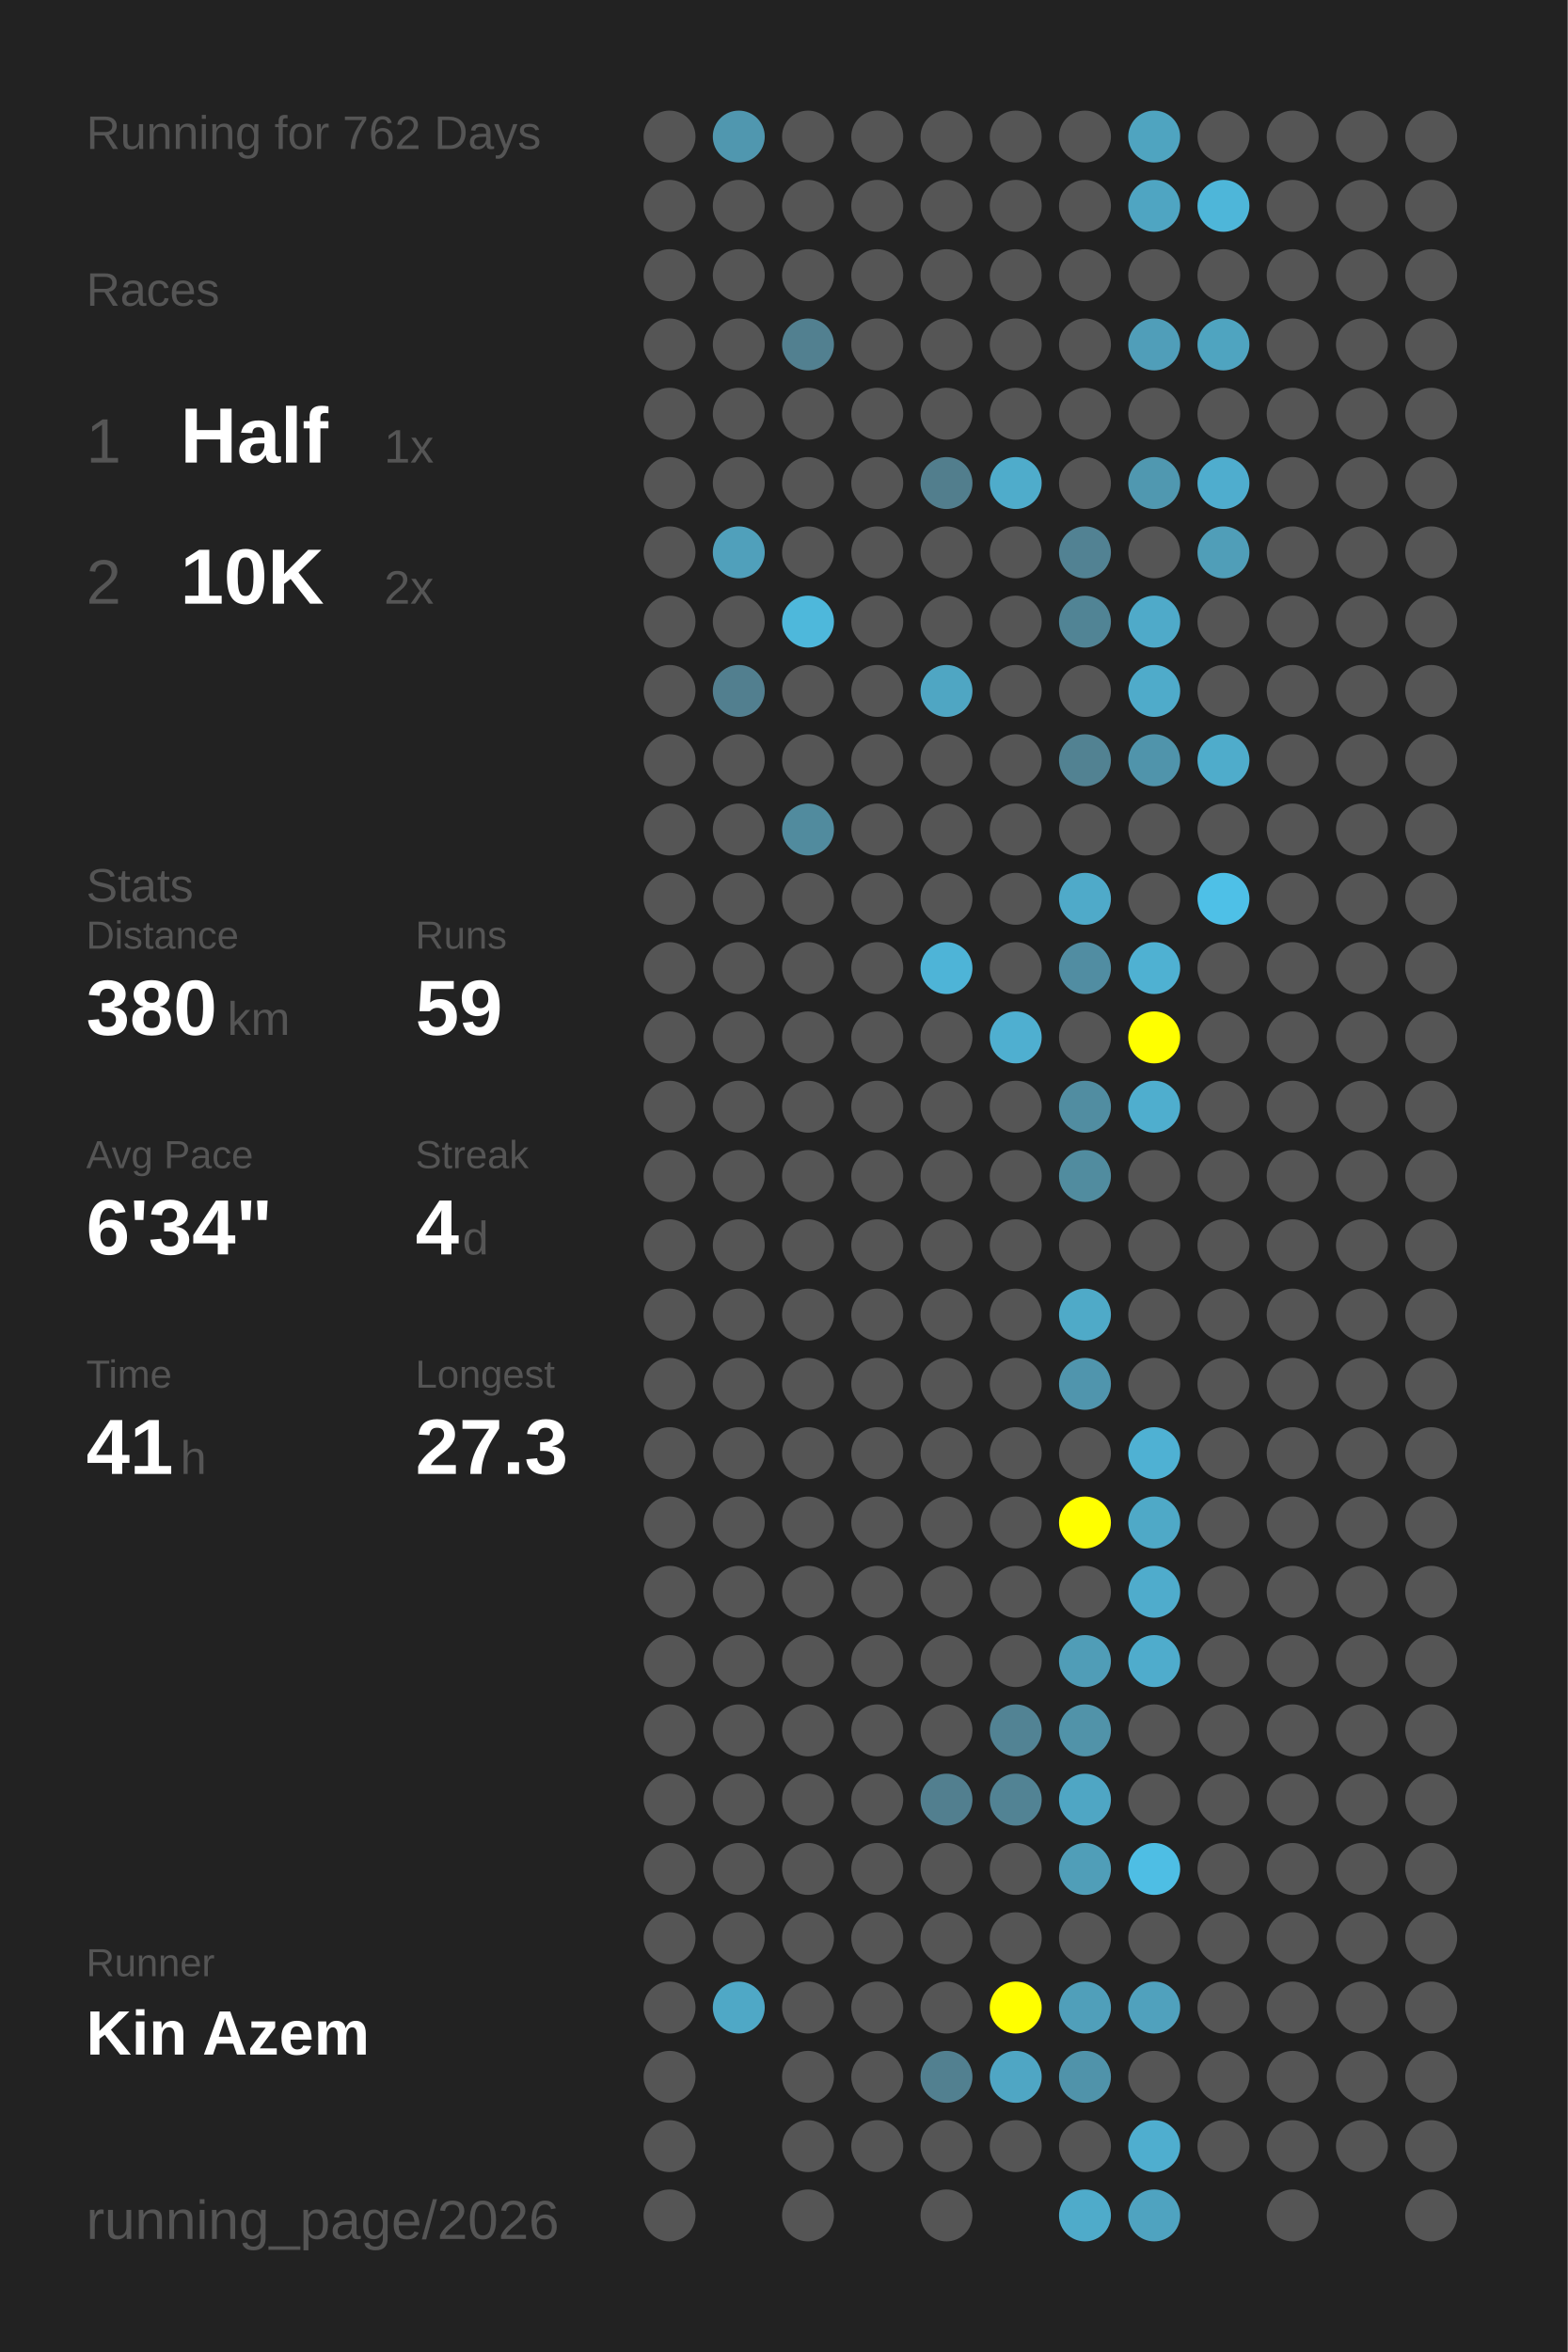
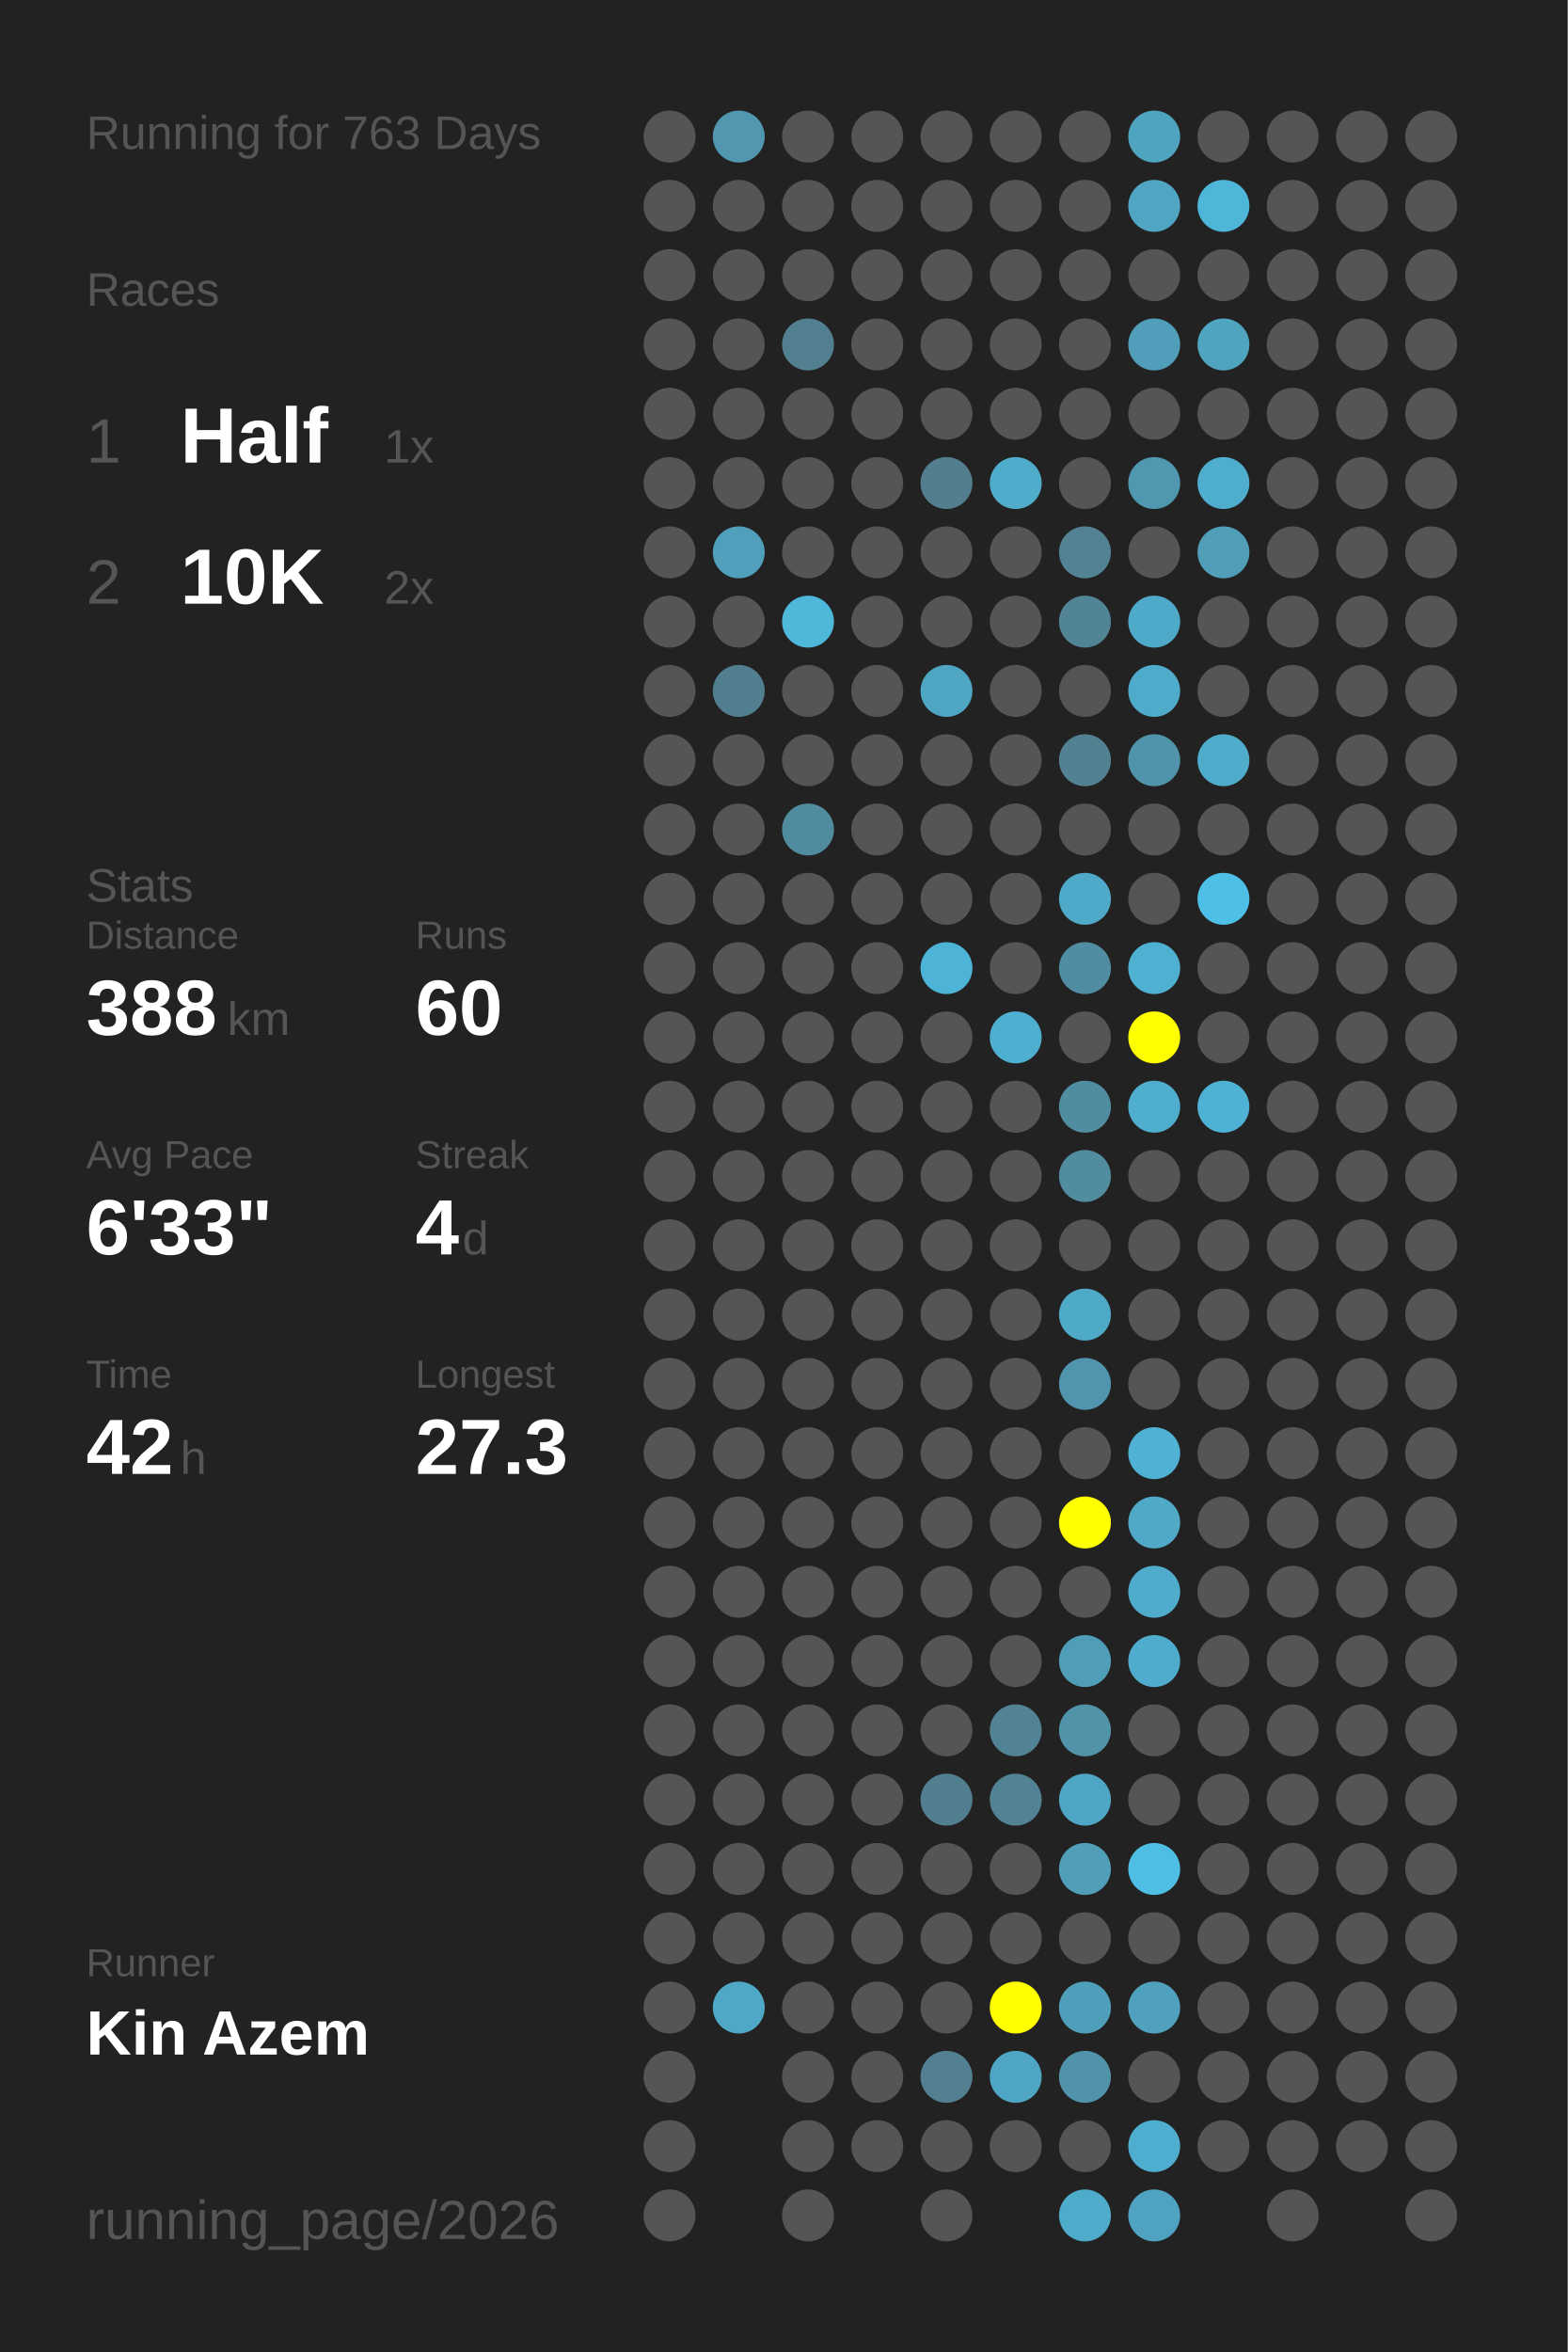
<svg xmlns="http://www.w3.org/2000/svg" baseProfile="full" height="300mm" version="1.1" viewBox="0,0,200,300" width="200mm">
  <defs />
  <rect fill="#222222" height="300" width="200" x="0" y="0" />
-   <text fill="#555555" style="font-size:6px; font-family:Arial;" x="11" y="19">Running for 762 Days</text>
+   <text fill="#555555" style="font-size:6px; font-family:Arial;" x="11" y="19">Running for 763 Days</text>
  <text fill="#555555" style="font-size:6px; font-family:Arial;" x="11" y="39">Races</text>
  <text fill="#555555" style="font-size:8px; font-family:Arial;" x="11" y="59">1</text>
  <text fill="#FFFFFF" style="font-size:10px; font-family:Arial; font-weight:bold;" x="23" y="59">Half</text>
  <text fill="#555555" style="font-size:6px; font-family:Arial;" x="49" y="59">1x</text>
  <text fill="#555555" style="font-size:8px; font-family:Arial;" x="11" y="77">2</text>
  <text fill="#FFFFFF" style="font-size:10px; font-family:Arial; font-weight:bold;" x="23" y="77">10K</text>
  <text fill="#555555" style="font-size:6px; font-family:Arial;" x="49" y="77">2x</text>
  <text fill="#555555" style="font-size:6px; font-family:Arial;" x="11" y="115">Stats</text>
  <text fill="#555555" style="font-size:5px; font-family:Arial;" x="11" y="121">Distance</text>
-   <text fill="#FFFFFF" style="font-size:10px; font-family:Arial; font-weight:bold;" x="11" y="132">380</text>
+   <text fill="#FFFFFF" style="font-size:10px; font-family:Arial; font-weight:bold;" x="11" y="132">388</text>
  <text fill="#555555" style="font-size:6px; font-family:Arial;" x="29" y="132">km</text>
  <text fill="#555555" style="font-size:5px; font-family:Arial;" x="53" y="121">Runs</text>
-   <text fill="#FFFFFF" style="font-size:10px; font-family:Arial; font-weight:bold;" x="53" y="132">59</text>
+   <text fill="#FFFFFF" style="font-size:10px; font-family:Arial; font-weight:bold;" x="53" y="132">60</text>
  <text fill="#555555" style="font-size:5px; font-family:Arial;" x="11" y="149">Avg Pace</text>
-   <text fill="#FFFFFF" style="font-size:10px; font-family:Arial; font-weight:bold;" x="11" y="160">6'34"</text>
+   <text fill="#FFFFFF" style="font-size:10px; font-family:Arial; font-weight:bold;" x="11" y="160">6'33"</text>
  <text fill="#555555" style="font-size:5px; font-family:Arial;" x="53" y="149">Streak</text>
  <text fill="#FFFFFF" style="font-size:10px; font-family:Arial; font-weight:bold;" x="53" y="160">4</text>
  <text fill="#555555" style="font-size:6px; font-family:Arial;" x="59" y="160">d</text>
  <text fill="#555555" style="font-size:5px; font-family:Arial;" x="11" y="177">Time</text>
-   <text fill="#FFFFFF" style="font-size:10px; font-family:Arial; font-weight:bold;" x="11" y="188">41</text>
+   <text fill="#FFFFFF" style="font-size:10px; font-family:Arial; font-weight:bold;" x="11" y="188">42</text>
  <text fill="#555555" style="font-size:6px; font-family:Arial;" x="23" y="188">h</text>
  <text fill="#555555" style="font-size:5px; font-family:Arial;" x="53" y="177">Longest</text>
  <text fill="#FFFFFF" style="font-size:10px; font-family:Arial; font-weight:bold;" x="53" y="188">27.3</text>
  <text fill="#555555" style="font-size:5px; font-family:Arial;" x="11" y="252.065">Runner</text>
  <text fill="#FFFFFF" style="font-size:8px; font-family:Arial; font-weight:bold;" x="11" y="262.065">Kin Azem</text>
  <text fill="#555555" style="font-size:7px; font-family:Arial;" x="11" y="285.581">running_page/2026</text>
  <circle cx="85.417" cy="17.419" fill="#555555" r="3.312" />
  <circle cx="85.417" cy="26.258" fill="#555555" r="3.312" />
  <circle cx="85.417" cy="35.097" fill="#555555" r="3.312" />
  <circle cx="85.417" cy="43.935" fill="#555555" r="3.312" />
  <circle cx="85.417" cy="52.774" fill="#555555" r="3.312" />
  <circle cx="85.417" cy="61.613" fill="#555555" r="3.312" />
  <circle cx="85.417" cy="70.452" fill="#555555" r="3.312" />
  <circle cx="85.417" cy="79.29" fill="#555555" r="3.312" />
  <circle cx="85.417" cy="88.129" fill="#555555" r="3.312" />
  <circle cx="85.417" cy="96.968" fill="#555555" r="3.312" />
  <circle cx="85.417" cy="105.806" fill="#555555" r="3.312" />
  <circle cx="85.417" cy="114.645" fill="#555555" r="3.312" />
  <circle cx="85.417" cy="123.484" fill="#555555" r="3.312" />
  <circle cx="85.417" cy="132.323" fill="#555555" r="3.312" />
  <circle cx="85.417" cy="141.161" fill="#555555" r="3.312" />
  <circle cx="85.417" cy="150" fill="#555555" r="3.312" />
  <circle cx="85.417" cy="158.839" fill="#555555" r="3.312" />
  <circle cx="85.417" cy="167.677" fill="#555555" r="3.312" />
  <circle cx="85.417" cy="176.516" fill="#555555" r="3.312" />
  <circle cx="85.417" cy="185.355" fill="#555555" r="3.312" />
  <circle cx="85.417" cy="194.194" fill="#555555" r="3.312" />
  <circle cx="85.417" cy="203.032" fill="#555555" r="3.312" />
  <circle cx="85.417" cy="211.871" fill="#555555" r="3.312" />
  <circle cx="85.417" cy="220.71" fill="#555555" r="3.312" />
  <circle cx="85.417" cy="229.548" fill="#555555" r="3.312" />
  <circle cx="85.417" cy="238.387" fill="#555555" r="3.312" />
  <circle cx="85.417" cy="247.226" fill="#555555" r="3.312" />
  <circle cx="85.417" cy="256.065" fill="#555555" r="3.312" />
  <circle cx="85.417" cy="264.903" fill="#555555" r="3.312" />
  <circle cx="85.417" cy="273.742" fill="#555555" r="3.312" />
  <circle cx="85.417" cy="282.581" fill="#555555" r="3.312" />
  <circle cx="94.25" cy="17.419" fill="#5097af" r="3.312" />
  <circle cx="94.25" cy="26.258" fill="#555555" r="3.312" />
  <circle cx="94.25" cy="35.097" fill="#555555" r="3.312" />
  <circle cx="94.25" cy="43.935" fill="#555555" r="3.312" />
  <circle cx="94.25" cy="52.774" fill="#555555" r="3.312" />
  <circle cx="94.25" cy="61.613" fill="#555555" r="3.312" />
  <circle cx="94.25" cy="70.452" fill="#50a0bb" r="3.312" />
  <circle cx="94.25" cy="79.29" fill="#555555" r="3.312" />
  <circle cx="94.25" cy="88.129" fill="#527f8f" r="3.312" />
  <circle cx="94.25" cy="96.968" fill="#555555" r="3.312" />
  <circle cx="94.25" cy="105.806" fill="#555555" r="3.312" />
  <circle cx="94.25" cy="114.645" fill="#555555" r="3.312" />
  <circle cx="94.25" cy="123.484" fill="#555555" r="3.312" />
  <circle cx="94.25" cy="132.323" fill="#555555" r="3.312" />
  <circle cx="94.25" cy="141.161" fill="#555555" r="3.312" />
  <circle cx="94.25" cy="150" fill="#555555" r="3.312" />
  <circle cx="94.25" cy="158.839" fill="#555555" r="3.312" />
  <circle cx="94.25" cy="167.677" fill="#555555" r="3.312" />
  <circle cx="94.25" cy="176.516" fill="#555555" r="3.312" />
  <circle cx="94.25" cy="185.355" fill="#555555" r="3.312" />
  <circle cx="94.25" cy="194.194" fill="#555555" r="3.312" />
  <circle cx="94.25" cy="203.032" fill="#555555" r="3.312" />
  <circle cx="94.25" cy="211.871" fill="#555555" r="3.312" />
  <circle cx="94.25" cy="220.71" fill="#555555" r="3.312" />
  <circle cx="94.25" cy="229.548" fill="#555555" r="3.312" />
  <circle cx="94.25" cy="238.387" fill="#555555" r="3.312" />
  <circle cx="94.25" cy="247.226" fill="#555555" r="3.312" />
  <circle cx="94.25" cy="256.065" fill="#4fa8c6" r="3.312" />
  <circle cx="103.083" cy="17.419" fill="#555555" r="3.312" />
  <circle cx="103.083" cy="26.258" fill="#555555" r="3.312" />
  <circle cx="103.083" cy="35.097" fill="#555555" r="3.312" />
  <circle cx="103.083" cy="43.935" fill="#528090" r="3.312" />
  <circle cx="103.083" cy="52.774" fill="#555555" r="3.312" />
  <circle cx="103.083" cy="61.613" fill="#555555" r="3.312" />
  <circle cx="103.083" cy="70.452" fill="#555555" r="3.312" />
  <circle cx="103.083" cy="79.29" fill="#4eb8db" r="3.312" />
  <circle cx="103.083" cy="88.129" fill="#555555" r="3.312" />
  <circle cx="103.083" cy="96.968" fill="#555555" r="3.312" />
  <circle cx="103.083" cy="105.806" fill="#518b9e" r="3.312" />
  <circle cx="103.083" cy="114.645" fill="#555555" r="3.312" />
  <circle cx="103.083" cy="123.484" fill="#555555" r="3.312" />
  <circle cx="103.083" cy="132.323" fill="#555555" r="3.312" />
  <circle cx="103.083" cy="141.161" fill="#555555" r="3.312" />
  <circle cx="103.083" cy="150" fill="#555555" r="3.312" />
  <circle cx="103.083" cy="158.839" fill="#555555" r="3.312" />
  <circle cx="103.083" cy="167.677" fill="#555555" r="3.312" />
  <circle cx="103.083" cy="176.516" fill="#555555" r="3.312" />
  <circle cx="103.083" cy="185.355" fill="#555555" r="3.312" />
  <circle cx="103.083" cy="194.194" fill="#555555" r="3.312" />
  <circle cx="103.083" cy="203.032" fill="#555555" r="3.312" />
  <circle cx="103.083" cy="211.871" fill="#555555" r="3.312" />
  <circle cx="103.083" cy="220.71" fill="#555555" r="3.312" />
  <circle cx="103.083" cy="229.548" fill="#555555" r="3.312" />
  <circle cx="103.083" cy="238.387" fill="#555555" r="3.312" />
  <circle cx="103.083" cy="247.226" fill="#555555" r="3.312" />
  <circle cx="103.083" cy="256.065" fill="#555555" r="3.312" />
  <circle cx="103.083" cy="264.903" fill="#555555" r="3.312" />
  <circle cx="103.083" cy="273.742" fill="#555555" r="3.312" />
  <circle cx="103.083" cy="282.581" fill="#555555" r="3.312" />
  <circle cx="111.917" cy="17.419" fill="#555555" r="3.312" />
  <circle cx="111.917" cy="26.258" fill="#555555" r="3.312" />
  <circle cx="111.917" cy="35.097" fill="#555555" r="3.312" />
  <circle cx="111.917" cy="43.935" fill="#555555" r="3.312" />
  <circle cx="111.917" cy="52.774" fill="#555555" r="3.312" />
  <circle cx="111.917" cy="61.613" fill="#555555" r="3.312" />
  <circle cx="111.917" cy="70.452" fill="#555555" r="3.312" />
  <circle cx="111.917" cy="79.29" fill="#555555" r="3.312" />
  <circle cx="111.917" cy="88.129" fill="#555555" r="3.312" />
  <circle cx="111.917" cy="96.968" fill="#555555" r="3.312" />
  <circle cx="111.917" cy="105.806" fill="#555555" r="3.312" />
  <circle cx="111.917" cy="114.645" fill="#555555" r="3.312" />
  <circle cx="111.917" cy="123.484" fill="#555555" r="3.312" />
  <circle cx="111.917" cy="132.323" fill="#555555" r="3.312" />
  <circle cx="111.917" cy="141.161" fill="#555555" r="3.312" />
  <circle cx="111.917" cy="150" fill="#555555" r="3.312" />
  <circle cx="111.917" cy="158.839" fill="#555555" r="3.312" />
  <circle cx="111.917" cy="167.677" fill="#555555" r="3.312" />
  <circle cx="111.917" cy="176.516" fill="#555555" r="3.312" />
  <circle cx="111.917" cy="185.355" fill="#555555" r="3.312" />
  <circle cx="111.917" cy="194.194" fill="#555555" r="3.312" />
  <circle cx="111.917" cy="203.032" fill="#555555" r="3.312" />
  <circle cx="111.917" cy="211.871" fill="#555555" r="3.312" />
  <circle cx="111.917" cy="220.71" fill="#555555" r="3.312" />
  <circle cx="111.917" cy="229.548" fill="#555555" r="3.312" />
  <circle cx="111.917" cy="238.387" fill="#555555" r="3.312" />
  <circle cx="111.917" cy="247.226" fill="#555555" r="3.312" />
  <circle cx="111.917" cy="256.065" fill="#555555" r="3.312" />
  <circle cx="111.917" cy="264.903" fill="#555555" r="3.312" />
  <circle cx="111.917" cy="273.742" fill="#555555" r="3.312" />
  <circle cx="120.75" cy="17.419" fill="#555555" r="3.312" />
  <circle cx="120.75" cy="26.258" fill="#555555" r="3.312" />
  <circle cx="120.75" cy="35.097" fill="#555555" r="3.312" />
  <circle cx="120.75" cy="43.935" fill="#555555" r="3.312" />
  <circle cx="120.75" cy="52.774" fill="#555555" r="3.312" />
  <circle cx="120.75" cy="61.613" fill="#527e8d" r="3.312" />
  <circle cx="120.75" cy="70.452" fill="#555555" r="3.312" />
  <circle cx="120.75" cy="79.29" fill="#555555" r="3.312" />
  <circle cx="120.75" cy="88.129" fill="#4fa6c3" r="3.312" />
  <circle cx="120.75" cy="96.968" fill="#555555" r="3.312" />
  <circle cx="120.75" cy="105.806" fill="#555555" r="3.312" />
  <circle cx="120.75" cy="114.645" fill="#555555" r="3.312" />
  <circle cx="120.75" cy="123.484" fill="#4eb4d7" r="3.312" />
  <circle cx="120.75" cy="132.323" fill="#555555" r="3.312" />
  <circle cx="120.75" cy="141.161" fill="#555555" r="3.312" />
  <circle cx="120.75" cy="150" fill="#555555" r="3.312" />
  <circle cx="120.75" cy="158.839" fill="#555555" r="3.312" />
  <circle cx="120.75" cy="167.677" fill="#555555" r="3.312" />
  <circle cx="120.75" cy="176.516" fill="#555555" r="3.312" />
  <circle cx="120.75" cy="185.355" fill="#555555" r="3.312" />
  <circle cx="120.75" cy="194.194" fill="#555555" r="3.312" />
  <circle cx="120.75" cy="203.032" fill="#555555" r="3.312" />
  <circle cx="120.75" cy="211.871" fill="#555555" r="3.312" />
  <circle cx="120.75" cy="220.71" fill="#555555" r="3.312" />
  <circle cx="120.75" cy="229.548" fill="#527f8f" r="3.312" />
  <circle cx="120.75" cy="238.387" fill="#555555" r="3.312" />
  <circle cx="120.75" cy="247.226" fill="#555555" r="3.312" />
  <circle cx="120.75" cy="256.065" fill="#555555" r="3.312" />
  <circle cx="120.75" cy="264.903" fill="#528090" r="3.312" />
  <circle cx="120.75" cy="273.742" fill="#555555" r="3.312" />
  <circle cx="120.75" cy="282.581" fill="#555555" r="3.312" />
  <circle cx="129.583" cy="17.419" fill="#555555" r="3.312" />
  <circle cx="129.583" cy="26.258" fill="#555555" r="3.312" />
  <circle cx="129.583" cy="35.097" fill="#555555" r="3.312" />
  <circle cx="129.583" cy="43.935" fill="#555555" r="3.312" />
  <circle cx="129.583" cy="52.774" fill="#555555" r="3.312" />
  <circle cx="129.583" cy="61.613" fill="#4faccb" r="3.312" />
  <circle cx="129.583" cy="70.452" fill="#555555" r="3.312" />
  <circle cx="129.583" cy="79.29" fill="#555555" r="3.312" />
  <circle cx="129.583" cy="88.129" fill="#555555" r="3.312" />
  <circle cx="129.583" cy="96.968" fill="#555555" r="3.312" />
  <circle cx="129.583" cy="105.806" fill="#555555" r="3.312" />
  <circle cx="129.583" cy="114.645" fill="#555555" r="3.312" />
  <circle cx="129.583" cy="123.484" fill="#555555" r="3.312" />
  <circle cx="129.583" cy="132.323" fill="#4fafd0" r="3.312" />
  <circle cx="129.583" cy="141.161" fill="#555555" r="3.312" />
  <circle cx="129.583" cy="150" fill="#555555" r="3.312" />
  <circle cx="129.583" cy="158.839" fill="#555555" r="3.312" />
  <circle cx="129.583" cy="167.677" fill="#555555" r="3.312" />
  <circle cx="129.583" cy="176.516" fill="#555555" r="3.312" />
  <circle cx="129.583" cy="185.355" fill="#555555" r="3.312" />
  <circle cx="129.583" cy="194.194" fill="#555555" r="3.312" />
  <circle cx="129.583" cy="203.032" fill="#555555" r="3.312" />
  <circle cx="129.583" cy="211.871" fill="#555555" r="3.312" />
  <circle cx="129.583" cy="220.71" fill="#528394" r="3.312" />
  <circle cx="129.583" cy="229.548" fill="#528394" r="3.312" />
  <circle cx="129.583" cy="238.387" fill="#555555" r="3.312" />
  <circle cx="129.583" cy="247.226" fill="#555555" r="3.312" />
  <circle cx="129.583" cy="256.065" fill="#FFFF00" r="3.312" />
  <circle cx="129.583" cy="264.903" fill="#4fa6c4" r="3.312" />
  <circle cx="129.583" cy="273.742" fill="#555555" r="3.312" />
  <circle cx="138.417" cy="17.419" fill="#555555" r="3.312" />
  <circle cx="138.417" cy="26.258" fill="#555555" r="3.312" />
  <circle cx="138.417" cy="35.097" fill="#555555" r="3.312" />
  <circle cx="138.417" cy="43.935" fill="#555555" r="3.312" />
  <circle cx="138.417" cy="52.774" fill="#555555" r="3.312" />
  <circle cx="138.417" cy="61.613" fill="#555555" r="3.312" />
  <circle cx="138.417" cy="70.452" fill="#528293" r="3.312" />
  <circle cx="138.417" cy="79.29" fill="#518495" r="3.312" />
  <circle cx="138.417" cy="88.129" fill="#555555" r="3.312" />
  <circle cx="138.417" cy="96.968" fill="#528292" r="3.312" />
  <circle cx="138.417" cy="105.806" fill="#555555" r="3.312" />
  <circle cx="138.417" cy="114.645" fill="#4faac9" r="3.312" />
  <circle cx="138.417" cy="123.484" fill="#518da2" r="3.312" />
  <circle cx="138.417" cy="132.323" fill="#555555" r="3.312" />
  <circle cx="138.417" cy="141.161" fill="#518da1" r="3.312" />
  <circle cx="138.417" cy="150" fill="#518c9f" r="3.312" />
  <circle cx="138.417" cy="158.839" fill="#555555" r="3.312" />
  <circle cx="138.417" cy="167.677" fill="#4faac8" r="3.312" />
  <circle cx="138.417" cy="176.516" fill="#5095ad" r="3.312" />
  <circle cx="138.417" cy="185.355" fill="#555555" r="3.312" />
  <circle cx="138.417" cy="194.194" fill="#FFFF00" r="3.312" />
  <circle cx="138.417" cy="203.032" fill="#555555" r="3.312" />
  <circle cx="138.417" cy="211.871" fill="#509db7" r="3.312" />
  <circle cx="138.417" cy="220.71" fill="#5193a9" r="3.312" />
  <circle cx="138.417" cy="229.548" fill="#4fa6c4" r="3.312" />
  <circle cx="138.417" cy="238.387" fill="#509eb8" r="3.312" />
  <circle cx="138.417" cy="247.226" fill="#555555" r="3.312" />
  <circle cx="138.417" cy="256.065" fill="#509fba" r="3.312" />
  <circle cx="138.417" cy="264.903" fill="#5093aa" r="3.312" />
  <circle cx="138.417" cy="273.742" fill="#555555" r="3.312" />
  <circle cx="138.417" cy="282.581" fill="#4fabca" r="3.312" />
  <circle cx="147.25" cy="17.419" fill="#4fa4c0" r="3.312" />
  <circle cx="147.25" cy="26.258" fill="#4fa5c2" r="3.312" />
  <circle cx="147.25" cy="35.097" fill="#555555" r="3.312" />
  <circle cx="147.25" cy="43.935" fill="#509eb9" r="3.312" />
  <circle cx="147.25" cy="52.774" fill="#555555" r="3.312" />
  <circle cx="147.25" cy="61.613" fill="#5098b0" r="3.312" />
  <circle cx="147.25" cy="70.452" fill="#555555" r="3.312" />
  <circle cx="147.25" cy="79.29" fill="#4faac9" r="3.312" />
  <circle cx="147.25" cy="88.129" fill="#4fabca" r="3.312" />
  <circle cx="147.25" cy="96.968" fill="#5094ab" r="3.312" />
  <circle cx="147.25" cy="105.806" fill="#555555" r="3.312" />
  <circle cx="147.25" cy="114.645" fill="#555555" r="3.312" />
  <circle cx="147.25" cy="123.484" fill="#4fb1d2" r="3.312" />
  <circle cx="147.25" cy="132.323" fill="#FFFF00" r="3.312" />
  <circle cx="147.25" cy="141.161" fill="#4faece" r="3.312" />
  <circle cx="147.25" cy="150" fill="#555555" r="3.312" />
  <circle cx="147.25" cy="158.839" fill="#555555" r="3.312" />
  <circle cx="147.25" cy="167.677" fill="#555555" r="3.312" />
  <circle cx="147.25" cy="176.516" fill="#555555" r="3.312" />
  <circle cx="147.25" cy="185.355" fill="#4fb1d3" r="3.312" />
  <circle cx="147.25" cy="194.194" fill="#4fa9c7" r="3.312" />
  <circle cx="147.25" cy="203.032" fill="#4faccc" r="3.312" />
  <circle cx="147.25" cy="211.871" fill="#4faccc" r="3.312" />
  <circle cx="147.25" cy="220.71" fill="#555555" r="3.312" />
  <circle cx="147.25" cy="229.548" fill="#555555" r="3.312" />
  <circle cx="147.25" cy="238.387" fill="#4ebee4" r="3.312" />
  <circle cx="147.25" cy="247.226" fill="#555555" r="3.312" />
  <circle cx="147.25" cy="256.065" fill="#50a1bd" r="3.312" />
  <circle cx="147.25" cy="264.903" fill="#555555" r="3.312" />
  <circle cx="147.25" cy="273.742" fill="#4faecf" r="3.312" />
  <circle cx="147.25" cy="282.581" fill="#4fa3c0" r="3.312" />
  <circle cx="156.083" cy="17.419" fill="#555555" r="3.312" />
  <circle cx="156.083" cy="26.258" fill="#4eb6d9" r="3.312" />
  <circle cx="156.083" cy="35.097" fill="#555555" r="3.312" />
  <circle cx="156.083" cy="43.935" fill="#4fa4c0" r="3.312" />
  <circle cx="156.083" cy="52.774" fill="#555555" r="3.312" />
  <circle cx="156.083" cy="61.613" fill="#4fadce" r="3.312" />
  <circle cx="156.083" cy="70.452" fill="#509eb8" r="3.312" />
  <circle cx="156.083" cy="79.29" fill="#555555" r="3.312" />
  <circle cx="156.083" cy="88.129" fill="#555555" r="3.312" />
  <circle cx="156.083" cy="96.968" fill="#4faccb" r="3.312" />
  <circle cx="156.083" cy="105.806" fill="#555555" r="3.312" />
  <circle cx="156.083" cy="114.645" fill="#4ec0e7" r="3.312" />
  <circle cx="156.083" cy="123.484" fill="#555555" r="3.312" />
  <circle cx="156.083" cy="132.323" fill="#555555" r="3.312" />
-   <circle cx="156.083" cy="141.161" fill="#555555" r="3.312" />
+   <circle cx="156.083" cy="141.161" fill="#4eb2d4" r="3.312" />
  <circle cx="156.083" cy="150" fill="#555555" r="3.312" />
  <circle cx="156.083" cy="158.839" fill="#555555" r="3.312" />
  <circle cx="156.083" cy="167.677" fill="#555555" r="3.312" />
  <circle cx="156.083" cy="176.516" fill="#555555" r="3.312" />
  <circle cx="156.083" cy="185.355" fill="#555555" r="3.312" />
  <circle cx="156.083" cy="194.194" fill="#555555" r="3.312" />
  <circle cx="156.083" cy="203.032" fill="#555555" r="3.312" />
  <circle cx="156.083" cy="211.871" fill="#555555" r="3.312" />
  <circle cx="156.083" cy="220.71" fill="#555555" r="3.312" />
  <circle cx="156.083" cy="229.548" fill="#555555" r="3.312" />
  <circle cx="156.083" cy="238.387" fill="#555555" r="3.312" />
  <circle cx="156.083" cy="247.226" fill="#555555" r="3.312" />
  <circle cx="156.083" cy="256.065" fill="#555555" r="3.312" />
  <circle cx="156.083" cy="264.903" fill="#555555" r="3.312" />
  <circle cx="156.083" cy="273.742" fill="#555555" r="3.312" />
  <circle cx="164.917" cy="17.419" fill="#555555" r="3.312" />
  <circle cx="164.917" cy="26.258" fill="#555555" r="3.312" />
  <circle cx="164.917" cy="35.097" fill="#555555" r="3.312" />
  <circle cx="164.917" cy="43.935" fill="#555555" r="3.312" />
  <circle cx="164.917" cy="52.774" fill="#555555" r="3.312" />
  <circle cx="164.917" cy="61.613" fill="#555555" r="3.312" />
  <circle cx="164.917" cy="70.452" fill="#555555" r="3.312" />
  <circle cx="164.917" cy="79.29" fill="#555555" r="3.312" />
  <circle cx="164.917" cy="88.129" fill="#555555" r="3.312" />
  <circle cx="164.917" cy="96.968" fill="#555555" r="3.312" />
  <circle cx="164.917" cy="105.806" fill="#555555" r="3.312" />
  <circle cx="164.917" cy="114.645" fill="#555555" r="3.312" />
  <circle cx="164.917" cy="123.484" fill="#555555" r="3.312" />
  <circle cx="164.917" cy="132.323" fill="#555555" r="3.312" />
  <circle cx="164.917" cy="141.161" fill="#555555" r="3.312" />
  <circle cx="164.917" cy="150" fill="#555555" r="3.312" />
  <circle cx="164.917" cy="158.839" fill="#555555" r="3.312" />
  <circle cx="164.917" cy="167.677" fill="#555555" r="3.312" />
  <circle cx="164.917" cy="176.516" fill="#555555" r="3.312" />
  <circle cx="164.917" cy="185.355" fill="#555555" r="3.312" />
  <circle cx="164.917" cy="194.194" fill="#555555" r="3.312" />
  <circle cx="164.917" cy="203.032" fill="#555555" r="3.312" />
  <circle cx="164.917" cy="211.871" fill="#555555" r="3.312" />
  <circle cx="164.917" cy="220.71" fill="#555555" r="3.312" />
  <circle cx="164.917" cy="229.548" fill="#555555" r="3.312" />
  <circle cx="164.917" cy="238.387" fill="#555555" r="3.312" />
  <circle cx="164.917" cy="247.226" fill="#555555" r="3.312" />
  <circle cx="164.917" cy="256.065" fill="#555555" r="3.312" />
  <circle cx="164.917" cy="264.903" fill="#555555" r="3.312" />
  <circle cx="164.917" cy="273.742" fill="#555555" r="3.312" />
  <circle cx="164.917" cy="282.581" fill="#555555" r="3.312" />
  <circle cx="173.75" cy="17.419" fill="#555555" r="3.312" />
  <circle cx="173.75" cy="26.258" fill="#555555" r="3.312" />
  <circle cx="173.75" cy="35.097" fill="#555555" r="3.312" />
  <circle cx="173.75" cy="43.935" fill="#555555" r="3.312" />
  <circle cx="173.75" cy="52.774" fill="#555555" r="3.312" />
  <circle cx="173.75" cy="61.613" fill="#555555" r="3.312" />
  <circle cx="173.75" cy="70.452" fill="#555555" r="3.312" />
  <circle cx="173.75" cy="79.29" fill="#555555" r="3.312" />
  <circle cx="173.75" cy="88.129" fill="#555555" r="3.312" />
  <circle cx="173.75" cy="96.968" fill="#555555" r="3.312" />
  <circle cx="173.75" cy="105.806" fill="#555555" r="3.312" />
  <circle cx="173.75" cy="114.645" fill="#555555" r="3.312" />
  <circle cx="173.75" cy="123.484" fill="#555555" r="3.312" />
  <circle cx="173.75" cy="132.323" fill="#555555" r="3.312" />
  <circle cx="173.75" cy="141.161" fill="#555555" r="3.312" />
  <circle cx="173.75" cy="150" fill="#555555" r="3.312" />
  <circle cx="173.75" cy="158.839" fill="#555555" r="3.312" />
  <circle cx="173.75" cy="167.677" fill="#555555" r="3.312" />
  <circle cx="173.75" cy="176.516" fill="#555555" r="3.312" />
  <circle cx="173.75" cy="185.355" fill="#555555" r="3.312" />
  <circle cx="173.75" cy="194.194" fill="#555555" r="3.312" />
  <circle cx="173.75" cy="203.032" fill="#555555" r="3.312" />
  <circle cx="173.75" cy="211.871" fill="#555555" r="3.312" />
  <circle cx="173.75" cy="220.71" fill="#555555" r="3.312" />
  <circle cx="173.75" cy="229.548" fill="#555555" r="3.312" />
  <circle cx="173.75" cy="238.387" fill="#555555" r="3.312" />
  <circle cx="173.75" cy="247.226" fill="#555555" r="3.312" />
  <circle cx="173.75" cy="256.065" fill="#555555" r="3.312" />
  <circle cx="173.75" cy="264.903" fill="#555555" r="3.312" />
  <circle cx="173.75" cy="273.742" fill="#555555" r="3.312" />
  <circle cx="182.583" cy="17.419" fill="#555555" r="3.312" />
  <circle cx="182.583" cy="26.258" fill="#555555" r="3.312" />
  <circle cx="182.583" cy="35.097" fill="#555555" r="3.312" />
  <circle cx="182.583" cy="43.935" fill="#555555" r="3.312" />
  <circle cx="182.583" cy="52.774" fill="#555555" r="3.312" />
  <circle cx="182.583" cy="61.613" fill="#555555" r="3.312" />
  <circle cx="182.583" cy="70.452" fill="#555555" r="3.312" />
  <circle cx="182.583" cy="79.29" fill="#555555" r="3.312" />
  <circle cx="182.583" cy="88.129" fill="#555555" r="3.312" />
  <circle cx="182.583" cy="96.968" fill="#555555" r="3.312" />
  <circle cx="182.583" cy="105.806" fill="#555555" r="3.312" />
  <circle cx="182.583" cy="114.645" fill="#555555" r="3.312" />
  <circle cx="182.583" cy="123.484" fill="#555555" r="3.312" />
  <circle cx="182.583" cy="132.323" fill="#555555" r="3.312" />
  <circle cx="182.583" cy="141.161" fill="#555555" r="3.312" />
  <circle cx="182.583" cy="150" fill="#555555" r="3.312" />
  <circle cx="182.583" cy="158.839" fill="#555555" r="3.312" />
  <circle cx="182.583" cy="167.677" fill="#555555" r="3.312" />
  <circle cx="182.583" cy="176.516" fill="#555555" r="3.312" />
  <circle cx="182.583" cy="185.355" fill="#555555" r="3.312" />
  <circle cx="182.583" cy="194.194" fill="#555555" r="3.312" />
  <circle cx="182.583" cy="203.032" fill="#555555" r="3.312" />
  <circle cx="182.583" cy="211.871" fill="#555555" r="3.312" />
  <circle cx="182.583" cy="220.71" fill="#555555" r="3.312" />
  <circle cx="182.583" cy="229.548" fill="#555555" r="3.312" />
  <circle cx="182.583" cy="238.387" fill="#555555" r="3.312" />
  <circle cx="182.583" cy="247.226" fill="#555555" r="3.312" />
  <circle cx="182.583" cy="256.065" fill="#555555" r="3.312" />
  <circle cx="182.583" cy="264.903" fill="#555555" r="3.312" />
  <circle cx="182.583" cy="273.742" fill="#555555" r="3.312" />
  <circle cx="182.583" cy="282.581" fill="#555555" r="3.312" />
</svg>
